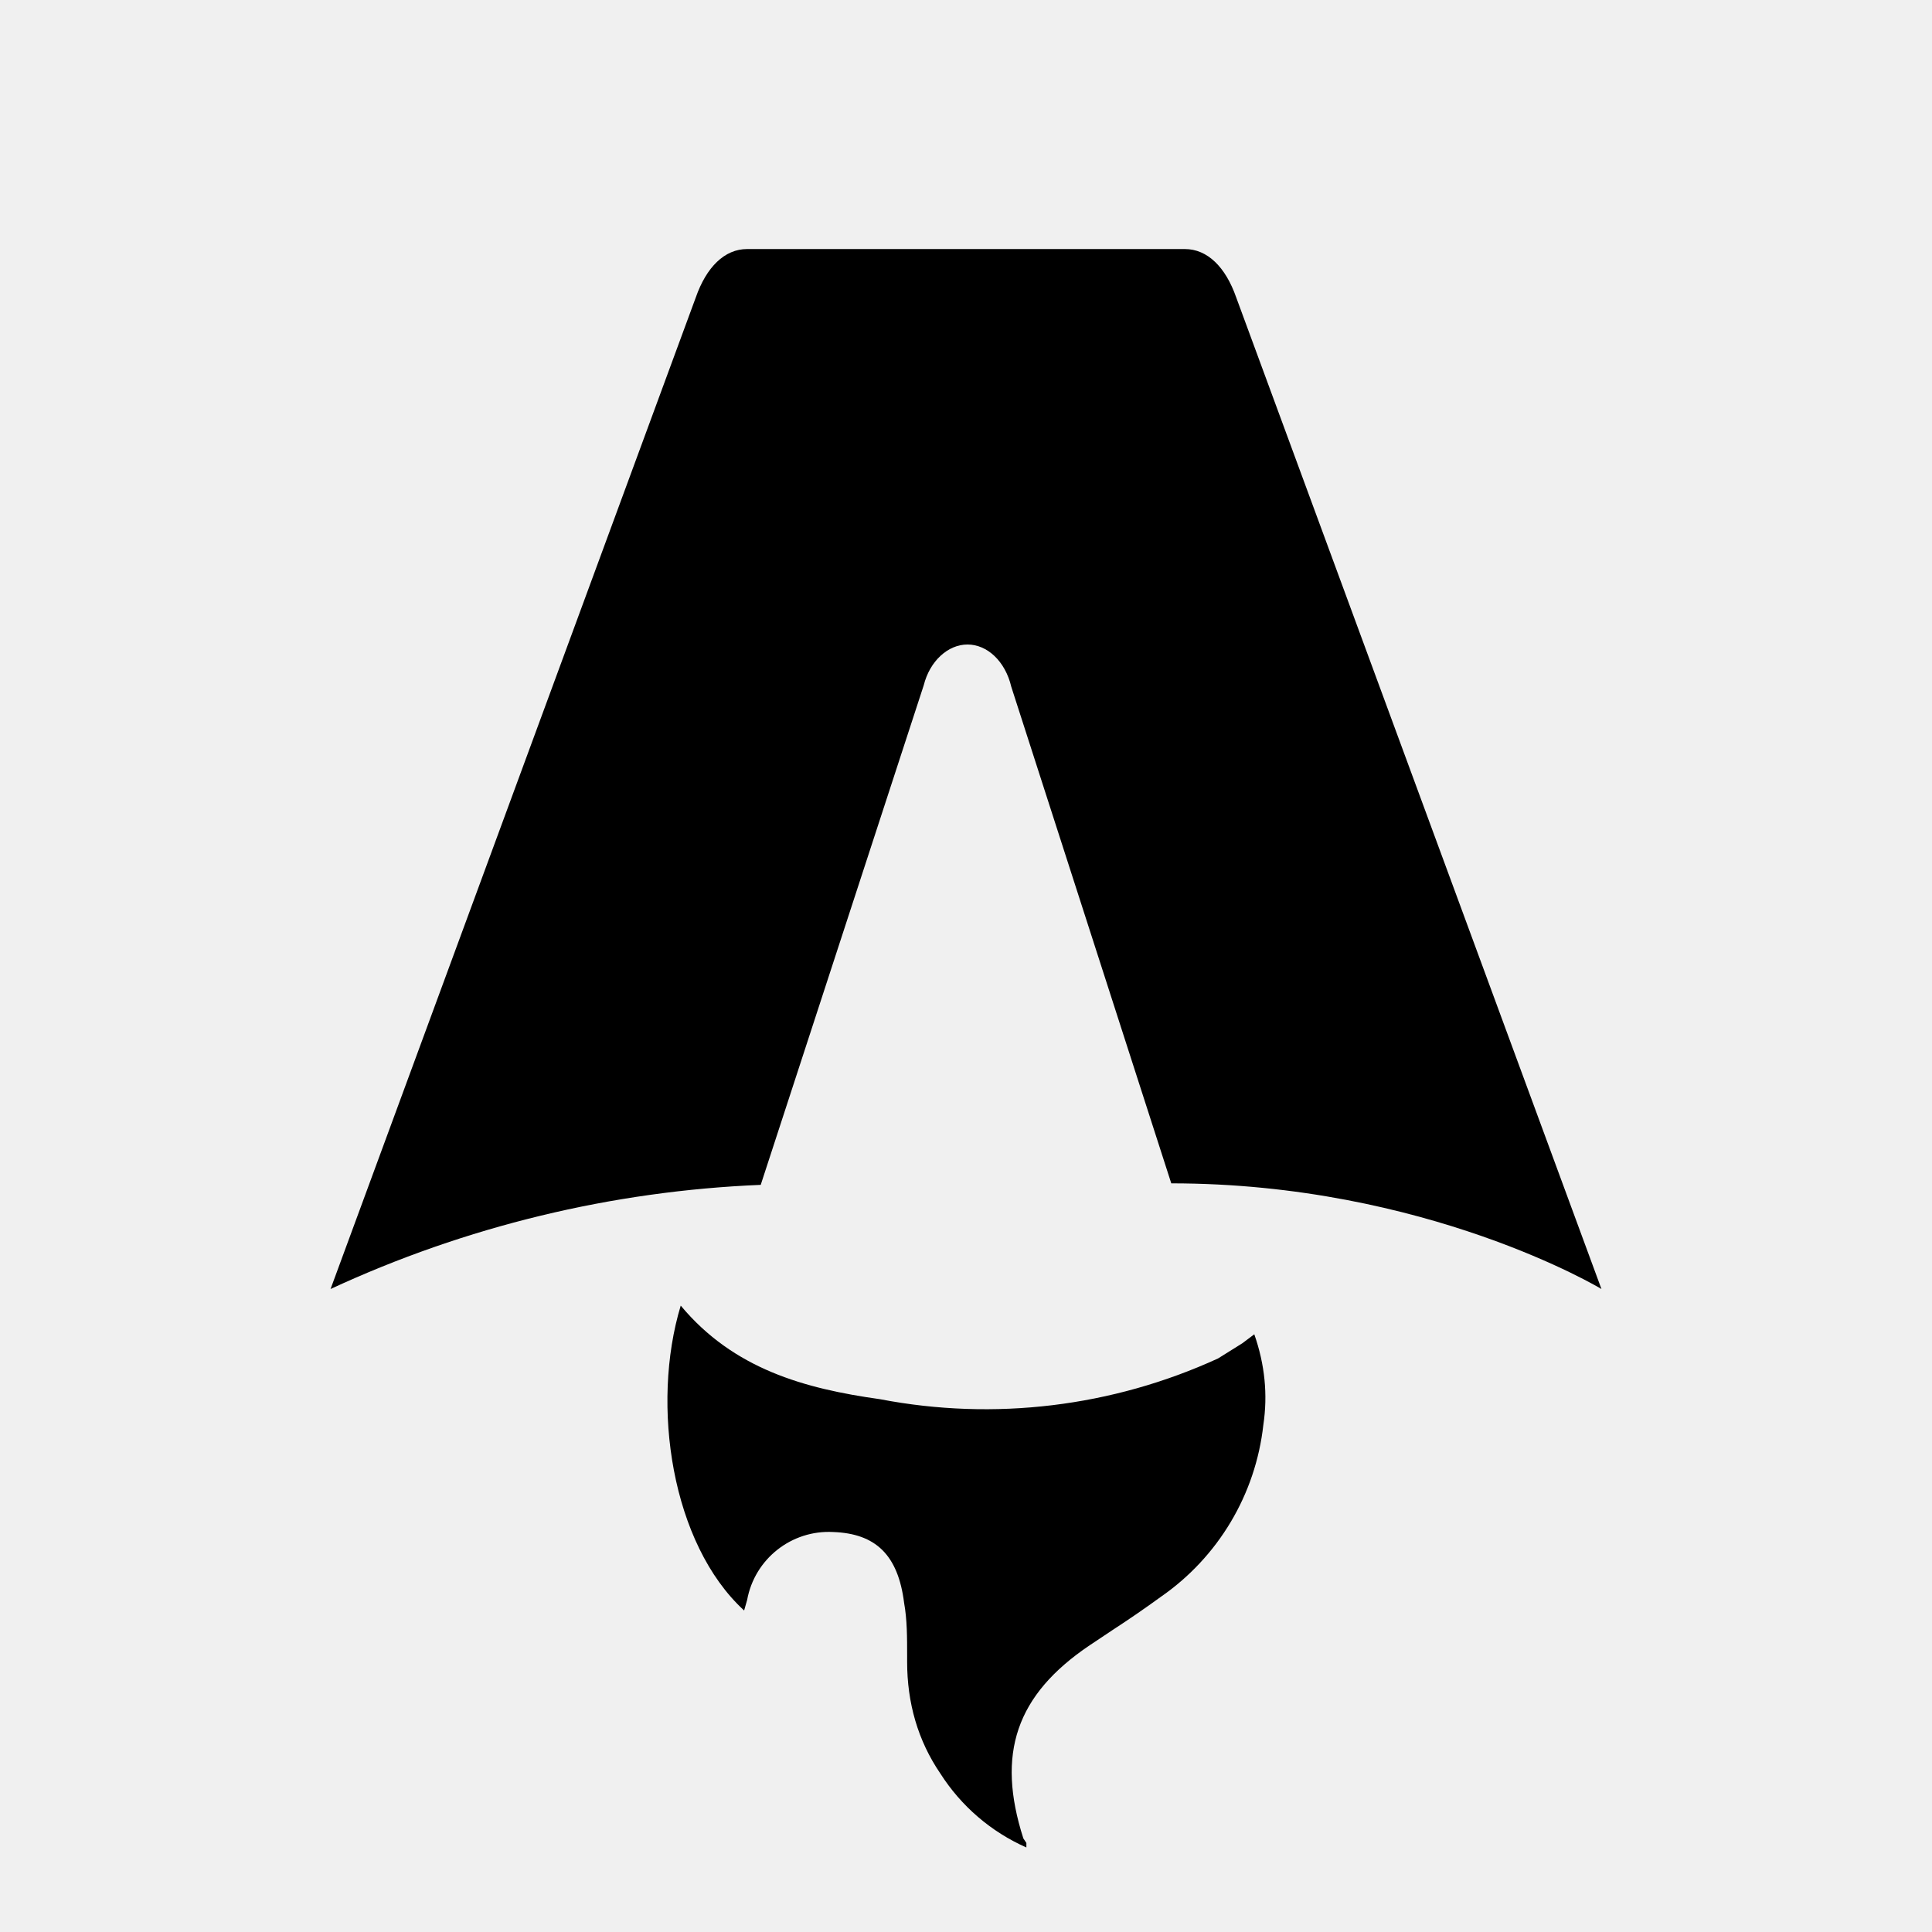
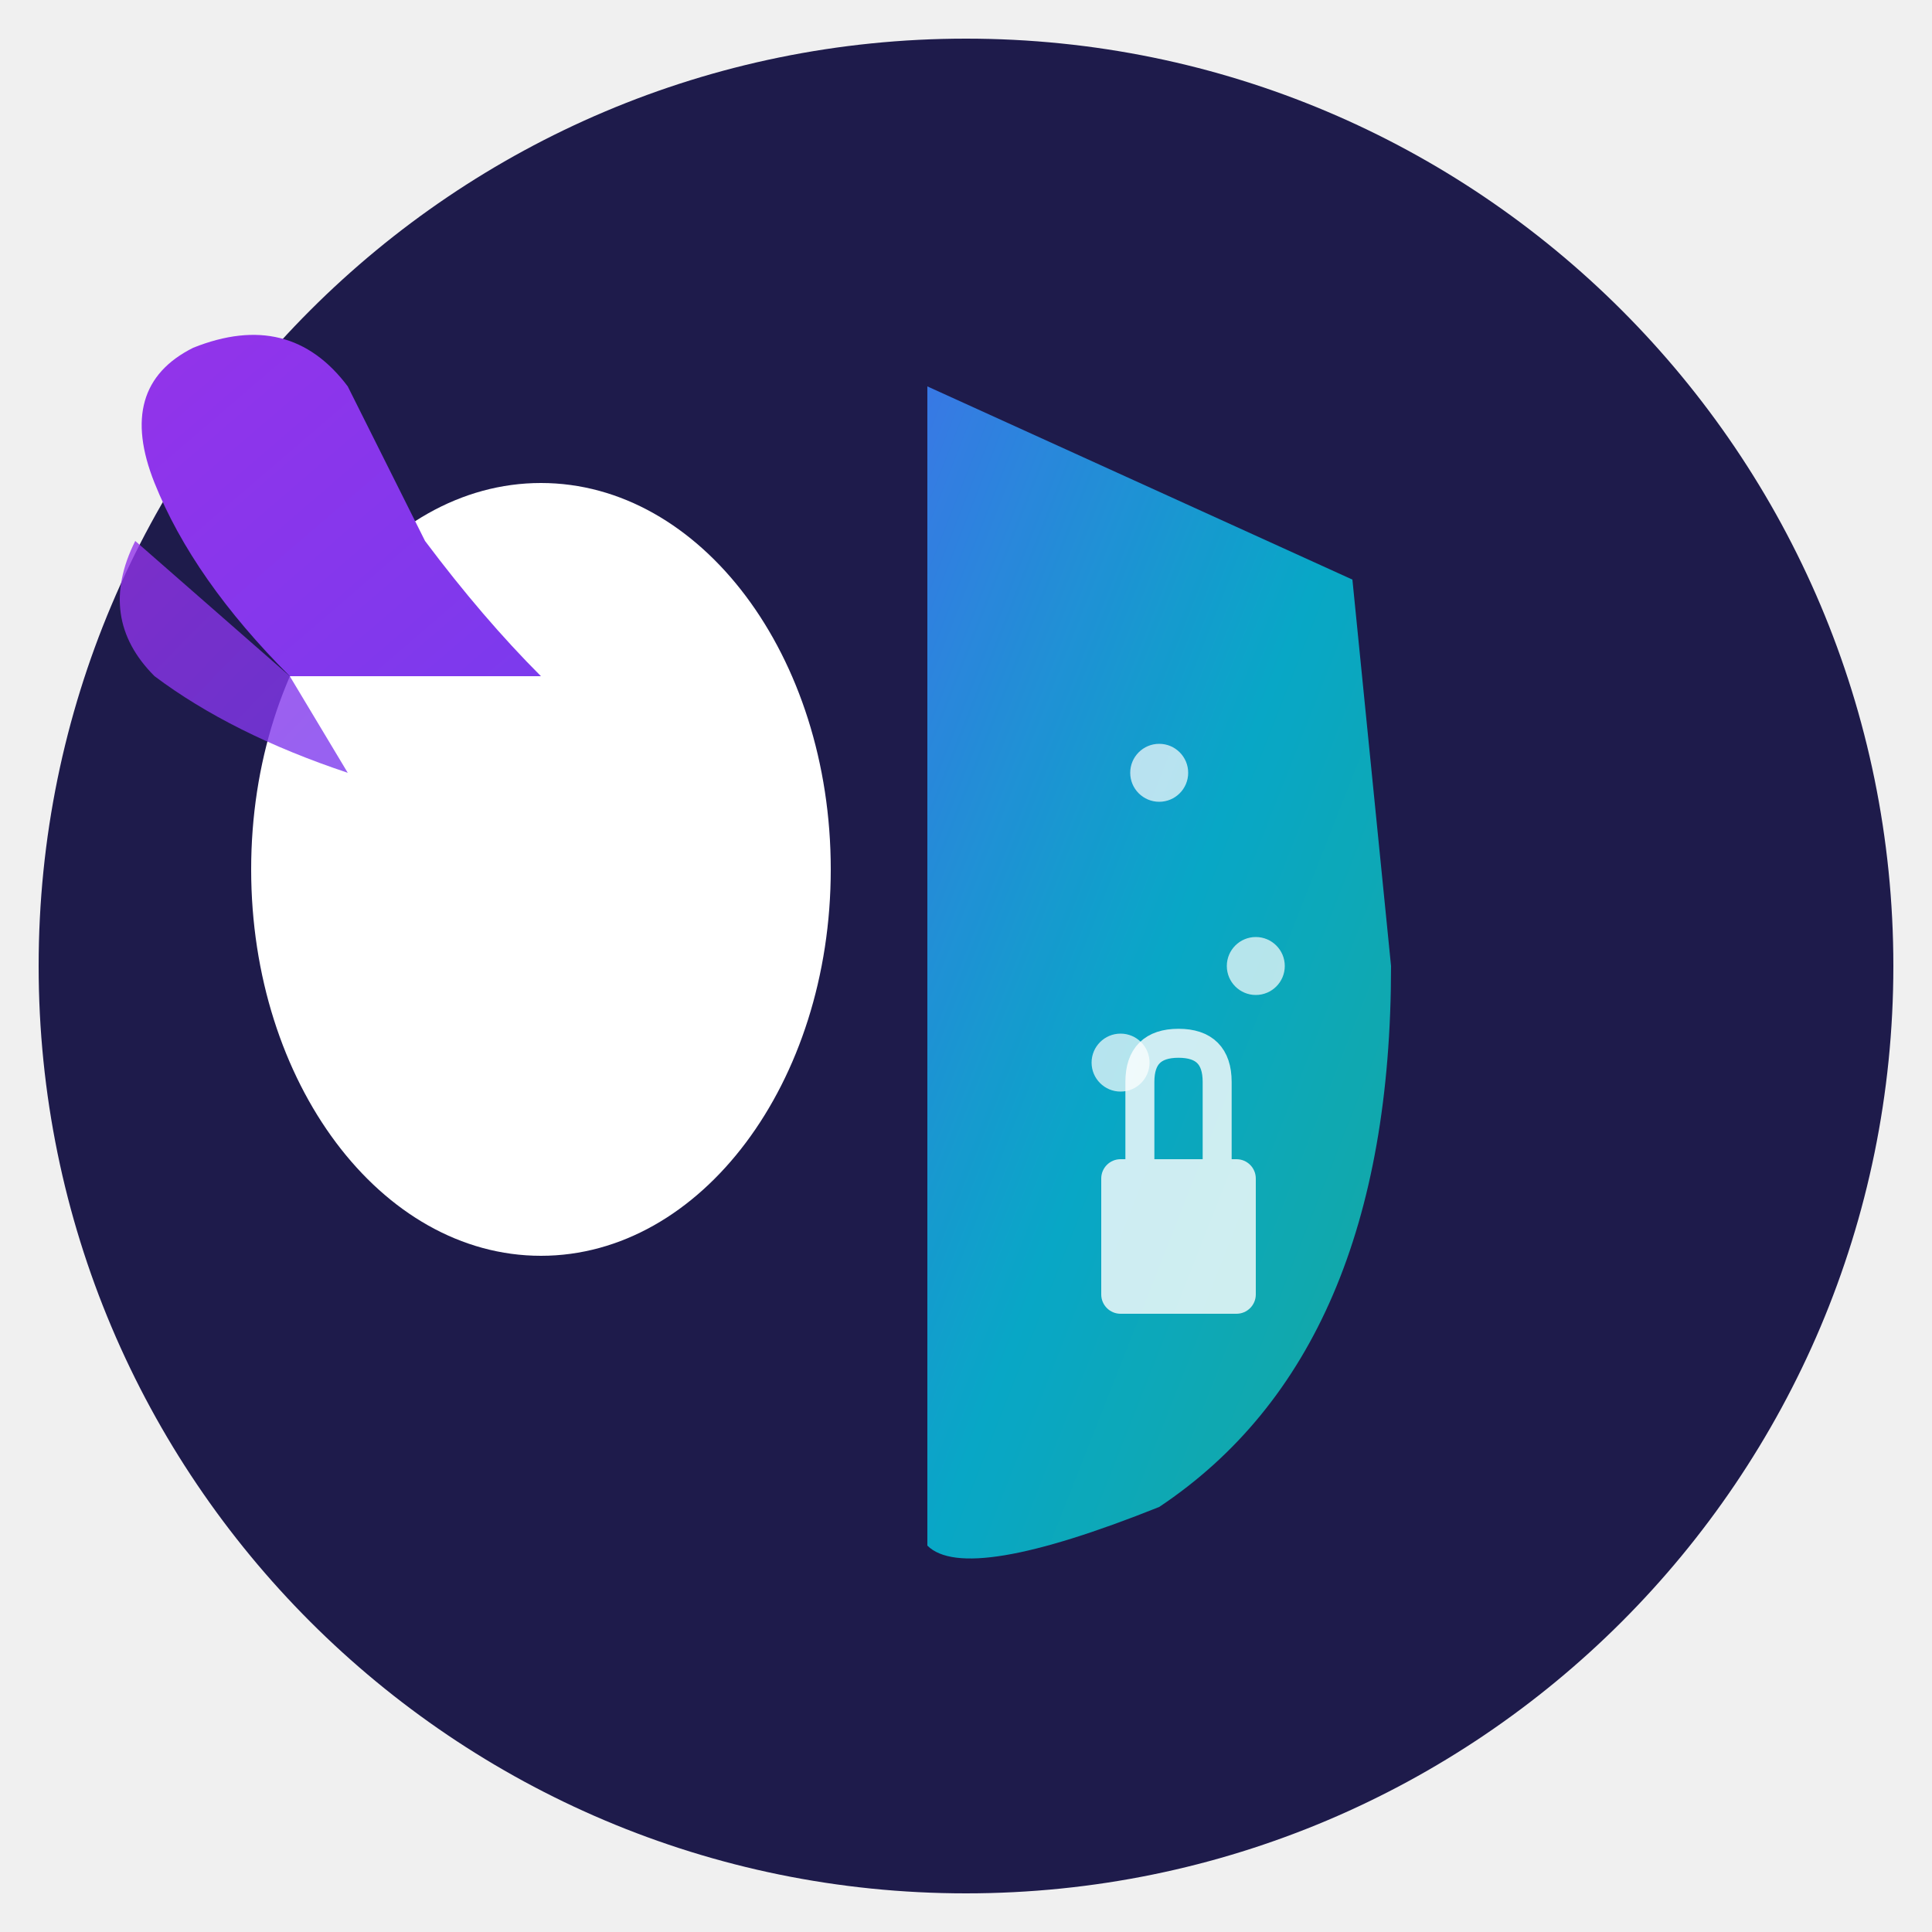
- <svg xmlns="http://www.w3.org/2000/svg" fill="none" viewBox="0 0 128 128">
-   <path d="M50.4 78.5a75.1 75.1 0 0 0-28.5 6.9l24.2-65.7c.7-2 1.9-3.2 3.4-3.2h29c1.5 0 2.7 1.2 3.4 3.2l24.2 65.7s-11.6-7-28.5-7L67 45.5c-.4-1.7-1.6-2.8-2.9-2.8-1.3 0-2.5 1.1-2.9 2.7L50.4 78.5Zm-1.1 28.2Zm-4.2-20.2c-2 6.6-.6 15.8 4.2 20.2a17.5 17.5 0 0 1 .2-.7 5.5 5.5 0 0 1 5.7-4.5c2.8.1 4.3 1.5 4.7 4.7.2 1.1.2 2.3.2 3.5v.4c0 2.7.7 5.2 2.2 7.4a13 13 0 0 0 5.7 4.9v-.3l-.2-.3c-1.8-5.6-.5-9.5 4.4-12.8l1.5-1a73 73 0 0 0 3.2-2.2 16 16 0 0 0 6.8-11.4c.3-2 .1-4-.6-6l-.8.6-1.6 1a37 37 0 0 1-22.4 2.7c-5-.7-9.7-2-13.2-6.2Z" />
-   <style>
-         path { fill: #000; }
-         @media (prefers-color-scheme: dark) {
-             path { fill: #FFF; }
-         }
-     </style>
+ <svg xmlns="http://www.w3.org/2000/svg" viewBox="0 0 100 100">
+   <defs>
+     <linearGradient id="purpleGrad" x1="0%" y1="0%" x2="100%" y2="100%">
+       <stop offset="0%" style="stop-color:#9333ea;stop-opacity:1" />
+       <stop offset="100%" style="stop-color:#7c3aed;stop-opacity:1" />
+     </linearGradient>
+     <linearGradient id="shieldGrad" x1="0%" y1="0%" x2="100%" y2="100%">
+       <stop offset="0%" style="stop-color:#3b82f6;stop-opacity:1" />
+       <stop offset="50%" style="stop-color:#06b6d4;stop-opacity:1" />
+       <stop offset="100%" style="stop-color:#14b8a6;stop-opacity:1" />
+     </linearGradient>
+   </defs>
+   <circle cx="50" cy="50" r="48" fill="#1e1b4b" />
+   <ellipse cx="28" cy="45" rx="15" ry="20" fill="white" />
+   <path d="M 15 35 Q 10 30, 8 25 Q 6 20, 10 18 Q 15 16, 18 20 L 22 28 Q 25 32, 28 35 Z" fill="url(#purpleGrad)" />
+   <path d="M 18 40 Q 12 38, 8 35 Q 5 32, 7 28 L 15 35 Z" fill="url(#purpleGrad)" opacity="0.8" />
+   <path d="M 48 20 L 70 30 L 72 50 Q 72 70, 60 78 Q 50 82, 48 80 L 48 20 Z" fill="url(#shieldGrad)" opacity="0.9" />
+   <circle cx="60" cy="40" r="1.5" fill="white" opacity="0.7" />
+   <circle cx="65" cy="50" r="1.5" fill="white" opacity="0.7" />
+   <circle cx="58" cy="55" r="1.5" fill="white" opacity="0.7" />
+   <rect x="57" y="60" width="8" height="8" rx="1" fill="white" opacity="0.8" />
+   <path d="M 59 60 L 59 56 Q 59 54, 61 54 Q 63 54, 63 56 L 63 60" fill="none" stroke="white" stroke-width="1.5" opacity="0.8" />
</svg>
